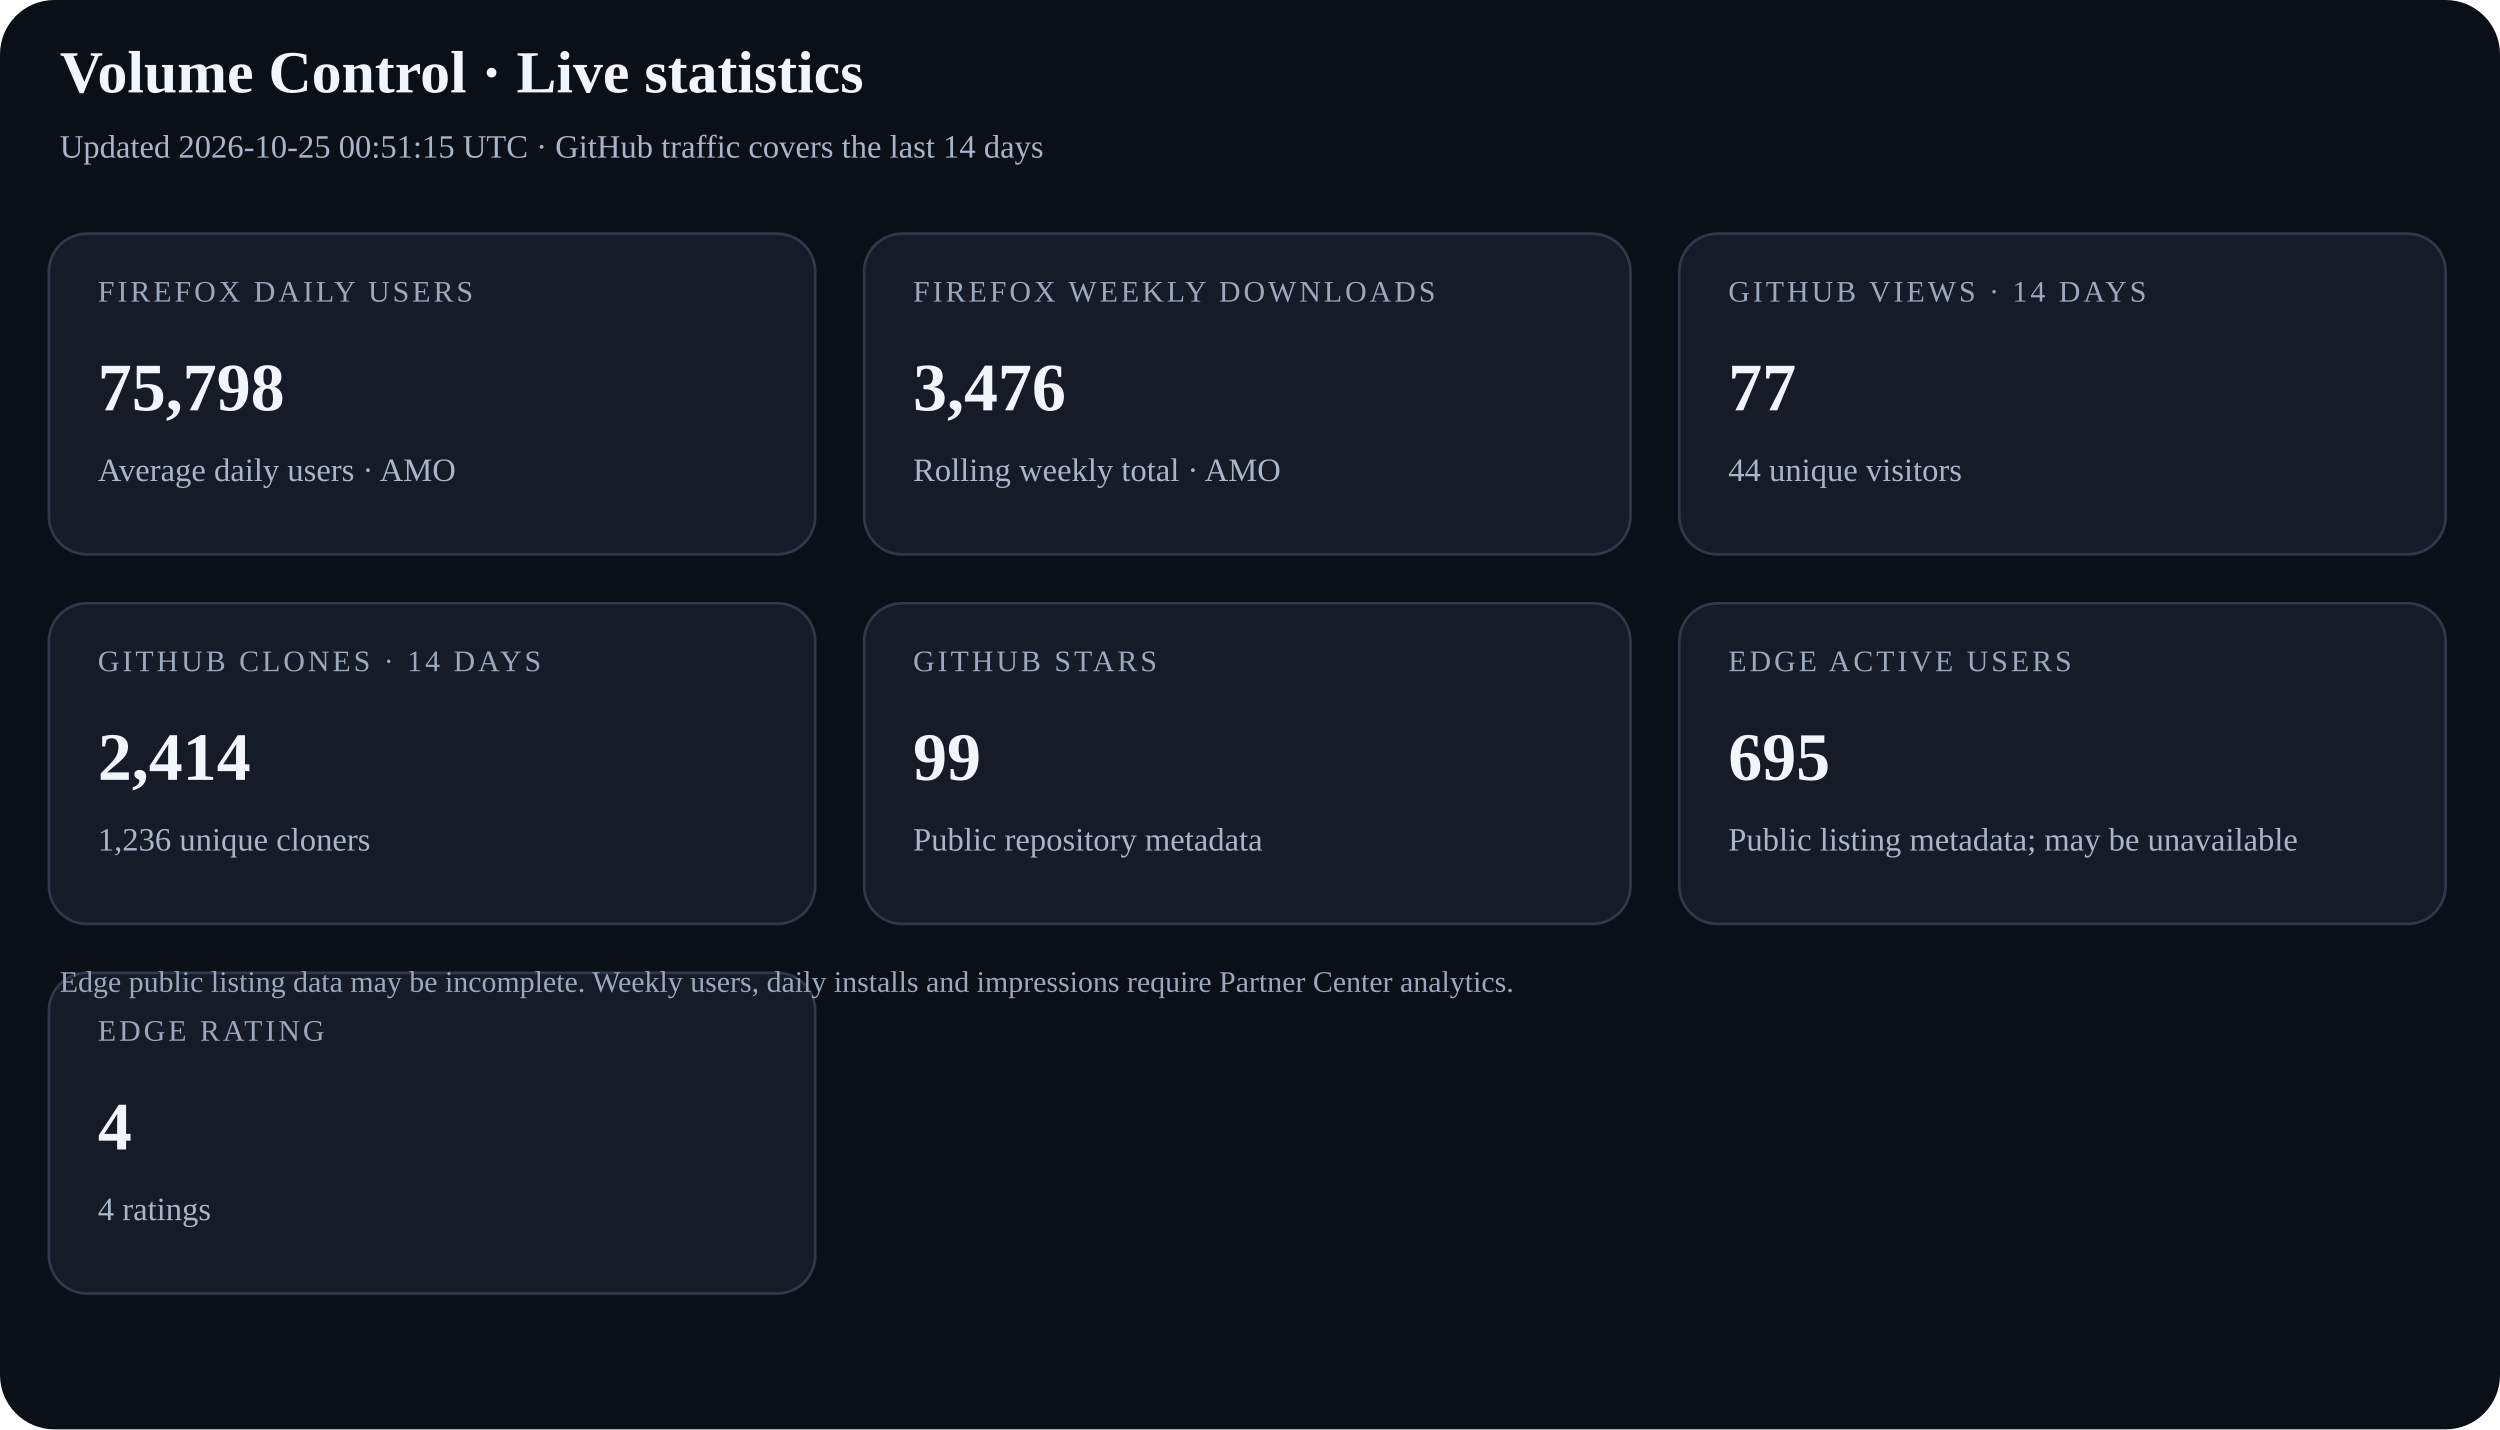
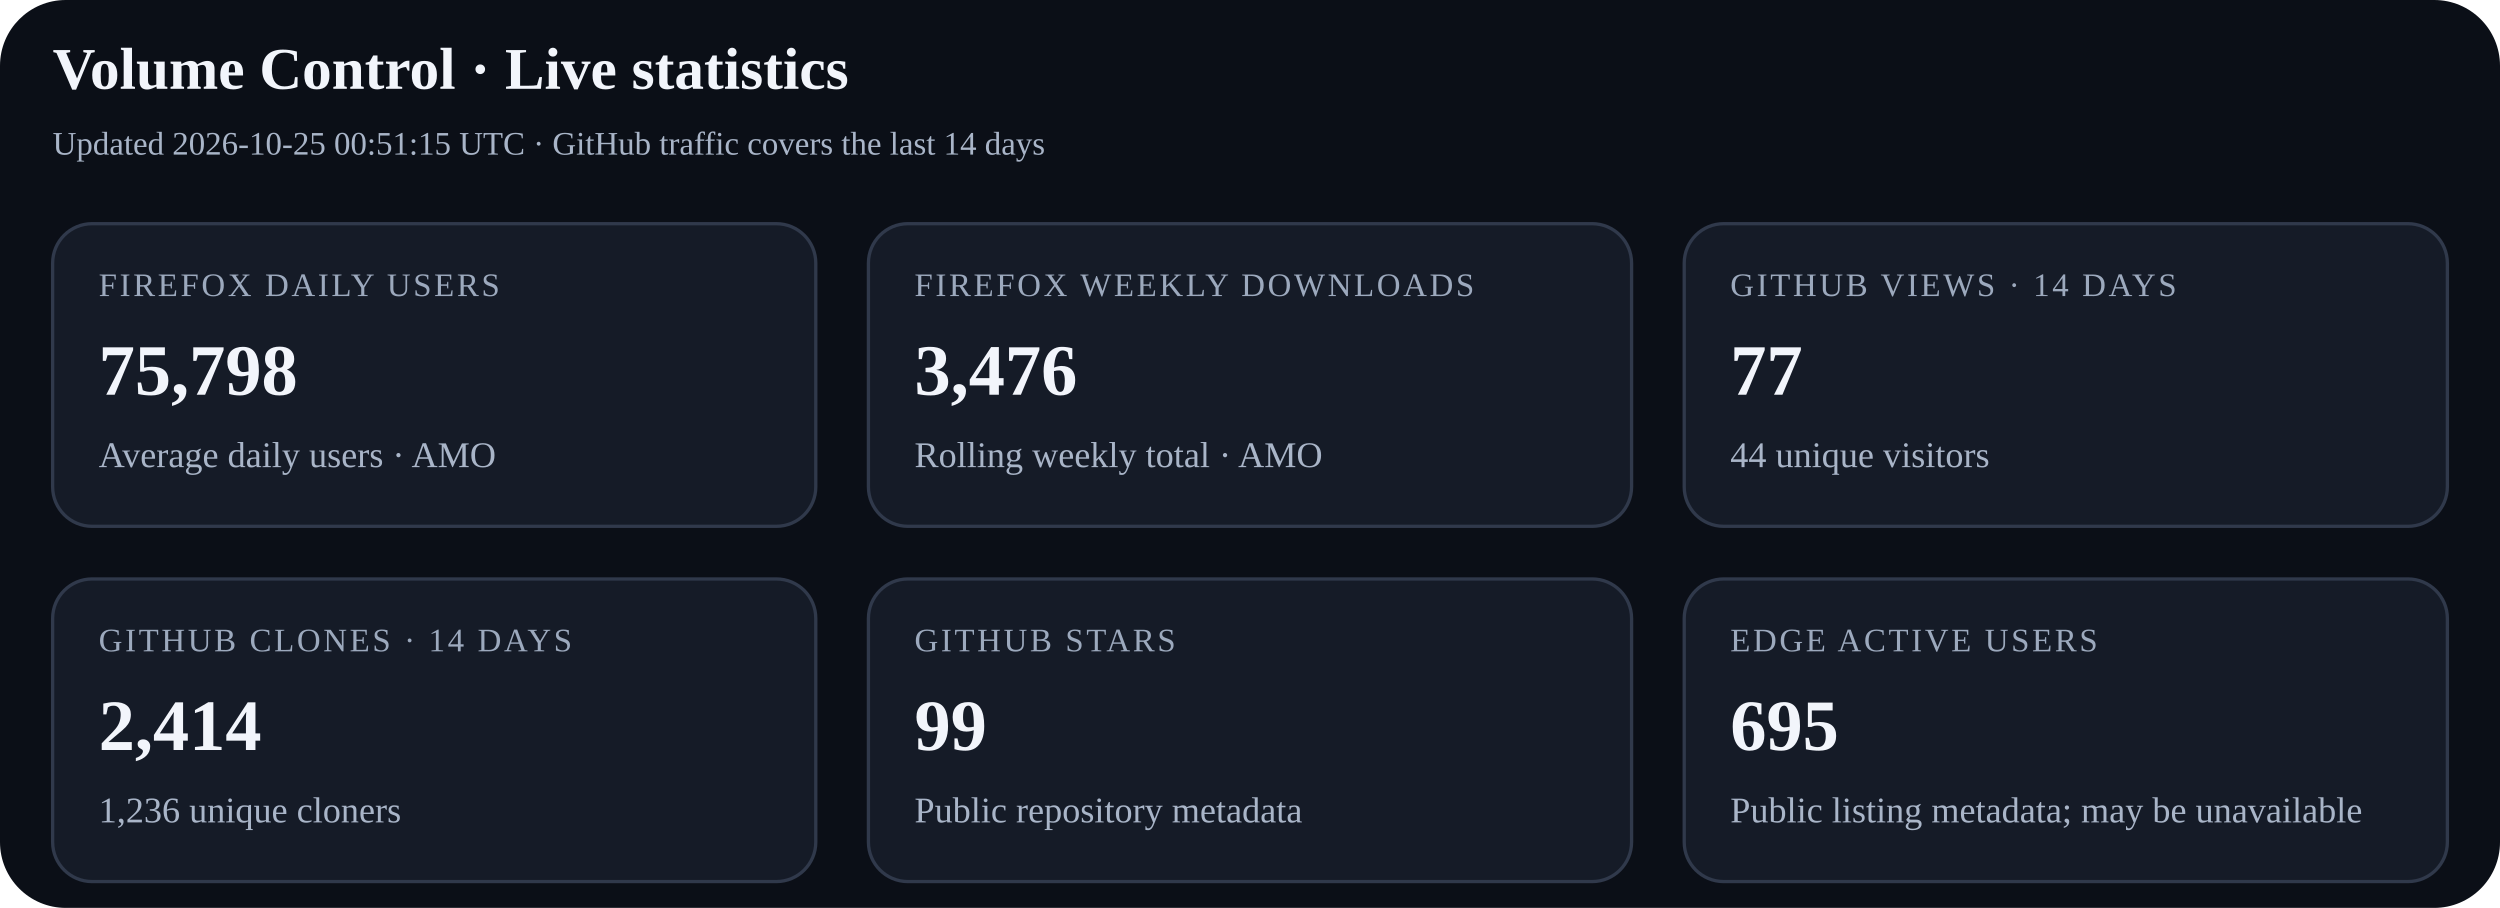
- <svg xmlns="http://www.w3.org/2000/svg" width="920" height="526" viewBox="0 0 920 526" role="img" aria-labelledby="title desc">
+ <svg xmlns="http://www.w3.org/2000/svg" width="760" height="276" viewBox="0 0 760 276" role="img" aria-labelledby="title desc">
  <rect width="100%" height="100%" rx="20" fill="#0b0f17" />
-   <text x="22" y="34" font-size="22" font-weight="700" fill="#f2f5fb">Volume Control · Live statistics</text>
-   <text x="22" y="58" font-size="12" fill="#a9b5c8">Updated 2026-10-25 00:51:15 UTC · GitHub traffic covers the last 14 days</text>
+   <text x="16" y="27" font-size="18" font-weight="700" fill="#f2f5fb">Volume Control · Live statistics</text>
+   <text x="16" y="47" font-size="10" fill="#a9b5c8">Updated 2026-10-25 00:51:15 UTC · GitHub traffic covers the last 14 days</text>
  <g>
-     <rect x="18" y="86" width="282" height="118" rx="14" fill="#151b27" stroke="#30394b" />
-     <text x="36" y="111" font-size="11" letter-spacing="1.1" fill="#9ca9bd">FIREFOX DAILY USERS</text>
-     <text x="36" y="151" font-size="25" font-weight="700" fill="#f2f5fb">75,798</text>
-     <text x="36" y="177" font-size="12" fill="#a9b5c8">Average daily users · AMO</text>
+     <rect x="16" y="68" width="232" height="92" rx="12" fill="#151b27" stroke="#30394b" />
+     <text x="30" y="90" font-size="10" letter-spacing="0.8" fill="#9ca9bd">FIREFOX DAILY USERS</text>
+     <text x="30" y="120" font-size="22" font-weight="700" fill="#f2f5fb">75,798</text>
+     <text x="30" y="142" font-size="11" fill="#a9b5c8">Average daily users · AMO</text>
  </g>
  <g>
-     <rect x="318" y="86" width="282" height="118" rx="14" fill="#151b27" stroke="#30394b" />
-     <text x="336" y="111" font-size="11" letter-spacing="1.1" fill="#9ca9bd">FIREFOX WEEKLY DOWNLOADS</text>
-     <text x="336" y="151" font-size="25" font-weight="700" fill="#f2f5fb">3,476</text>
-     <text x="336" y="177" font-size="12" fill="#a9b5c8">Rolling weekly total · AMO</text>
+     <rect x="264" y="68" width="232" height="92" rx="12" fill="#151b27" stroke="#30394b" />
+     <text x="278" y="90" font-size="10" letter-spacing="0.8" fill="#9ca9bd">FIREFOX WEEKLY DOWNLOADS</text>
+     <text x="278" y="120" font-size="22" font-weight="700" fill="#f2f5fb">3,476</text>
+     <text x="278" y="142" font-size="11" fill="#a9b5c8">Rolling weekly total · AMO</text>
  </g>
  <g>
-     <rect x="618" y="86" width="282" height="118" rx="14" fill="#151b27" stroke="#30394b" />
-     <text x="636" y="111" font-size="11" letter-spacing="1.1" fill="#9ca9bd">GITHUB VIEWS · 14 DAYS</text>
-     <text x="636" y="151" font-size="25" font-weight="700" fill="#f2f5fb">77</text>
-     <text x="636" y="177" font-size="12" fill="#a9b5c8">44 unique visitors</text>
+     <rect x="512" y="68" width="232" height="92" rx="12" fill="#151b27" stroke="#30394b" />
+     <text x="526" y="90" font-size="10" letter-spacing="0.8" fill="#9ca9bd">GITHUB VIEWS · 14 DAYS</text>
+     <text x="526" y="120" font-size="22" font-weight="700" fill="#f2f5fb">77</text>
+     <text x="526" y="142" font-size="11" fill="#a9b5c8">44 unique visitors</text>
  </g>
  <g>
-     <rect x="18" y="222" width="282" height="118" rx="14" fill="#151b27" stroke="#30394b" />
-     <text x="36" y="247" font-size="11" letter-spacing="1.1" fill="#9ca9bd">GITHUB CLONES · 14 DAYS</text>
-     <text x="36" y="287" font-size="25" font-weight="700" fill="#f2f5fb">2,414</text>
-     <text x="36" y="313" font-size="12" fill="#a9b5c8">1,236 unique cloners</text>
+     <rect x="16" y="176" width="232" height="92" rx="12" fill="#151b27" stroke="#30394b" />
+     <text x="30" y="198" font-size="10" letter-spacing="0.8" fill="#9ca9bd">GITHUB CLONES · 14 DAYS</text>
+     <text x="30" y="228" font-size="22" font-weight="700" fill="#f2f5fb">2,414</text>
+     <text x="30" y="250" font-size="11" fill="#a9b5c8">1,236 unique cloners</text>
  </g>
  <g>
-     <rect x="318" y="222" width="282" height="118" rx="14" fill="#151b27" stroke="#30394b" />
-     <text x="336" y="247" font-size="11" letter-spacing="1.1" fill="#9ca9bd">GITHUB STARS</text>
-     <text x="336" y="287" font-size="25" font-weight="700" fill="#f2f5fb">99</text>
-     <text x="336" y="313" font-size="12" fill="#a9b5c8">Public repository metadata</text>
+     <rect x="264" y="176" width="232" height="92" rx="12" fill="#151b27" stroke="#30394b" />
+     <text x="278" y="198" font-size="10" letter-spacing="0.8" fill="#9ca9bd">GITHUB STARS</text>
+     <text x="278" y="228" font-size="22" font-weight="700" fill="#f2f5fb">99</text>
+     <text x="278" y="250" font-size="11" fill="#a9b5c8">Public repository metadata</text>
  </g>
  <g>
-     <rect x="618" y="222" width="282" height="118" rx="14" fill="#151b27" stroke="#30394b" />
-     <text x="636" y="247" font-size="11" letter-spacing="1.1" fill="#9ca9bd">EDGE ACTIVE USERS</text>
-     <text x="636" y="287" font-size="25" font-weight="700" fill="#f2f5fb">695</text>
-     <text x="636" y="313" font-size="12" fill="#a9b5c8">Public listing metadata; may be unavailable</text>
+     <rect x="512" y="176" width="232" height="92" rx="12" fill="#151b27" stroke="#30394b" />
+     <text x="526" y="198" font-size="10" letter-spacing="0.8" fill="#9ca9bd">EDGE ACTIVE USERS</text>
+     <text x="526" y="228" font-size="22" font-weight="700" fill="#f2f5fb">695</text>
+     <text x="526" y="250" font-size="11" fill="#a9b5c8">Public listing metadata; may be unavailable</text>
  </g>
-   <g>
-     <rect x="18" y="358" width="282" height="118" rx="14" fill="#151b27" stroke="#30394b" />
-     <text x="36" y="383" font-size="11" letter-spacing="1.1" fill="#9ca9bd">EDGE RATING</text>
-     <text x="36" y="423" font-size="25" font-weight="700" fill="#f2f5fb">4</text>
-     <text x="36" y="449" font-size="12" fill="#a9b5c8">4 ratings</text>
-   </g>
-   <text x="22" y="365" font-size="11" fill="#9ca9bd">Edge public listing data may be incomplete. Weekly users, daily installs and impressions require Partner Center analytics.</text>
</svg>
